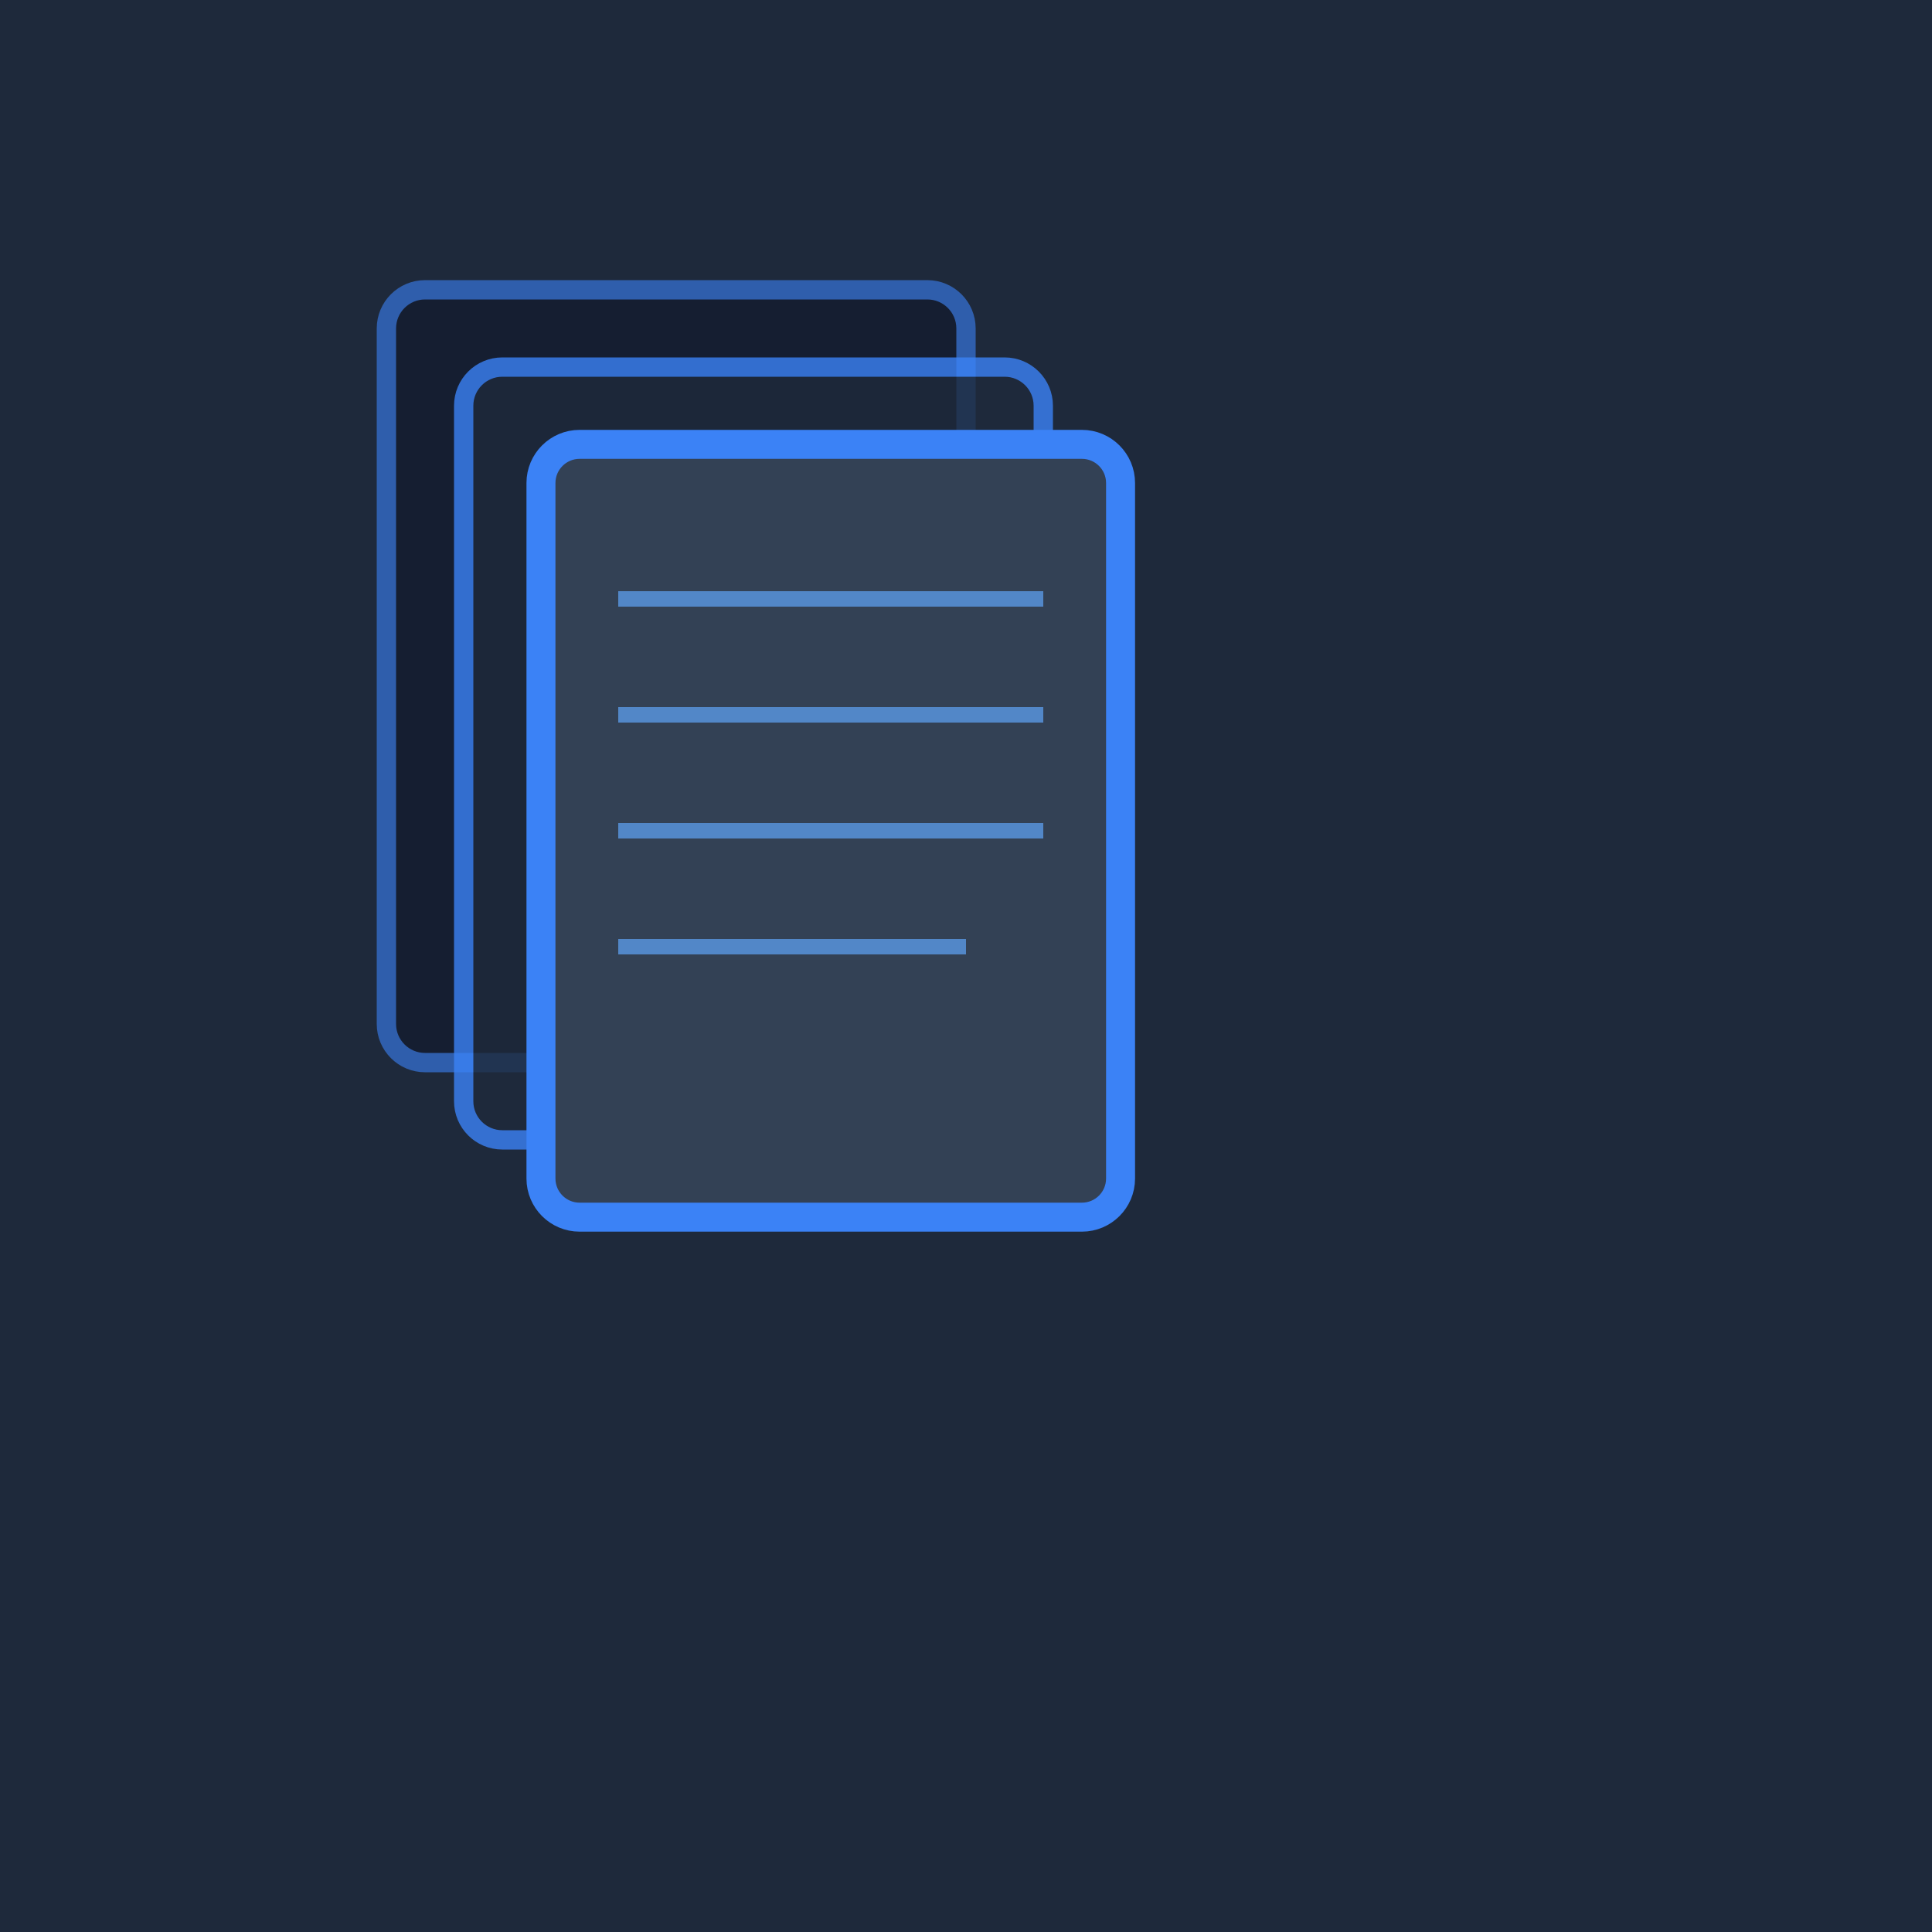
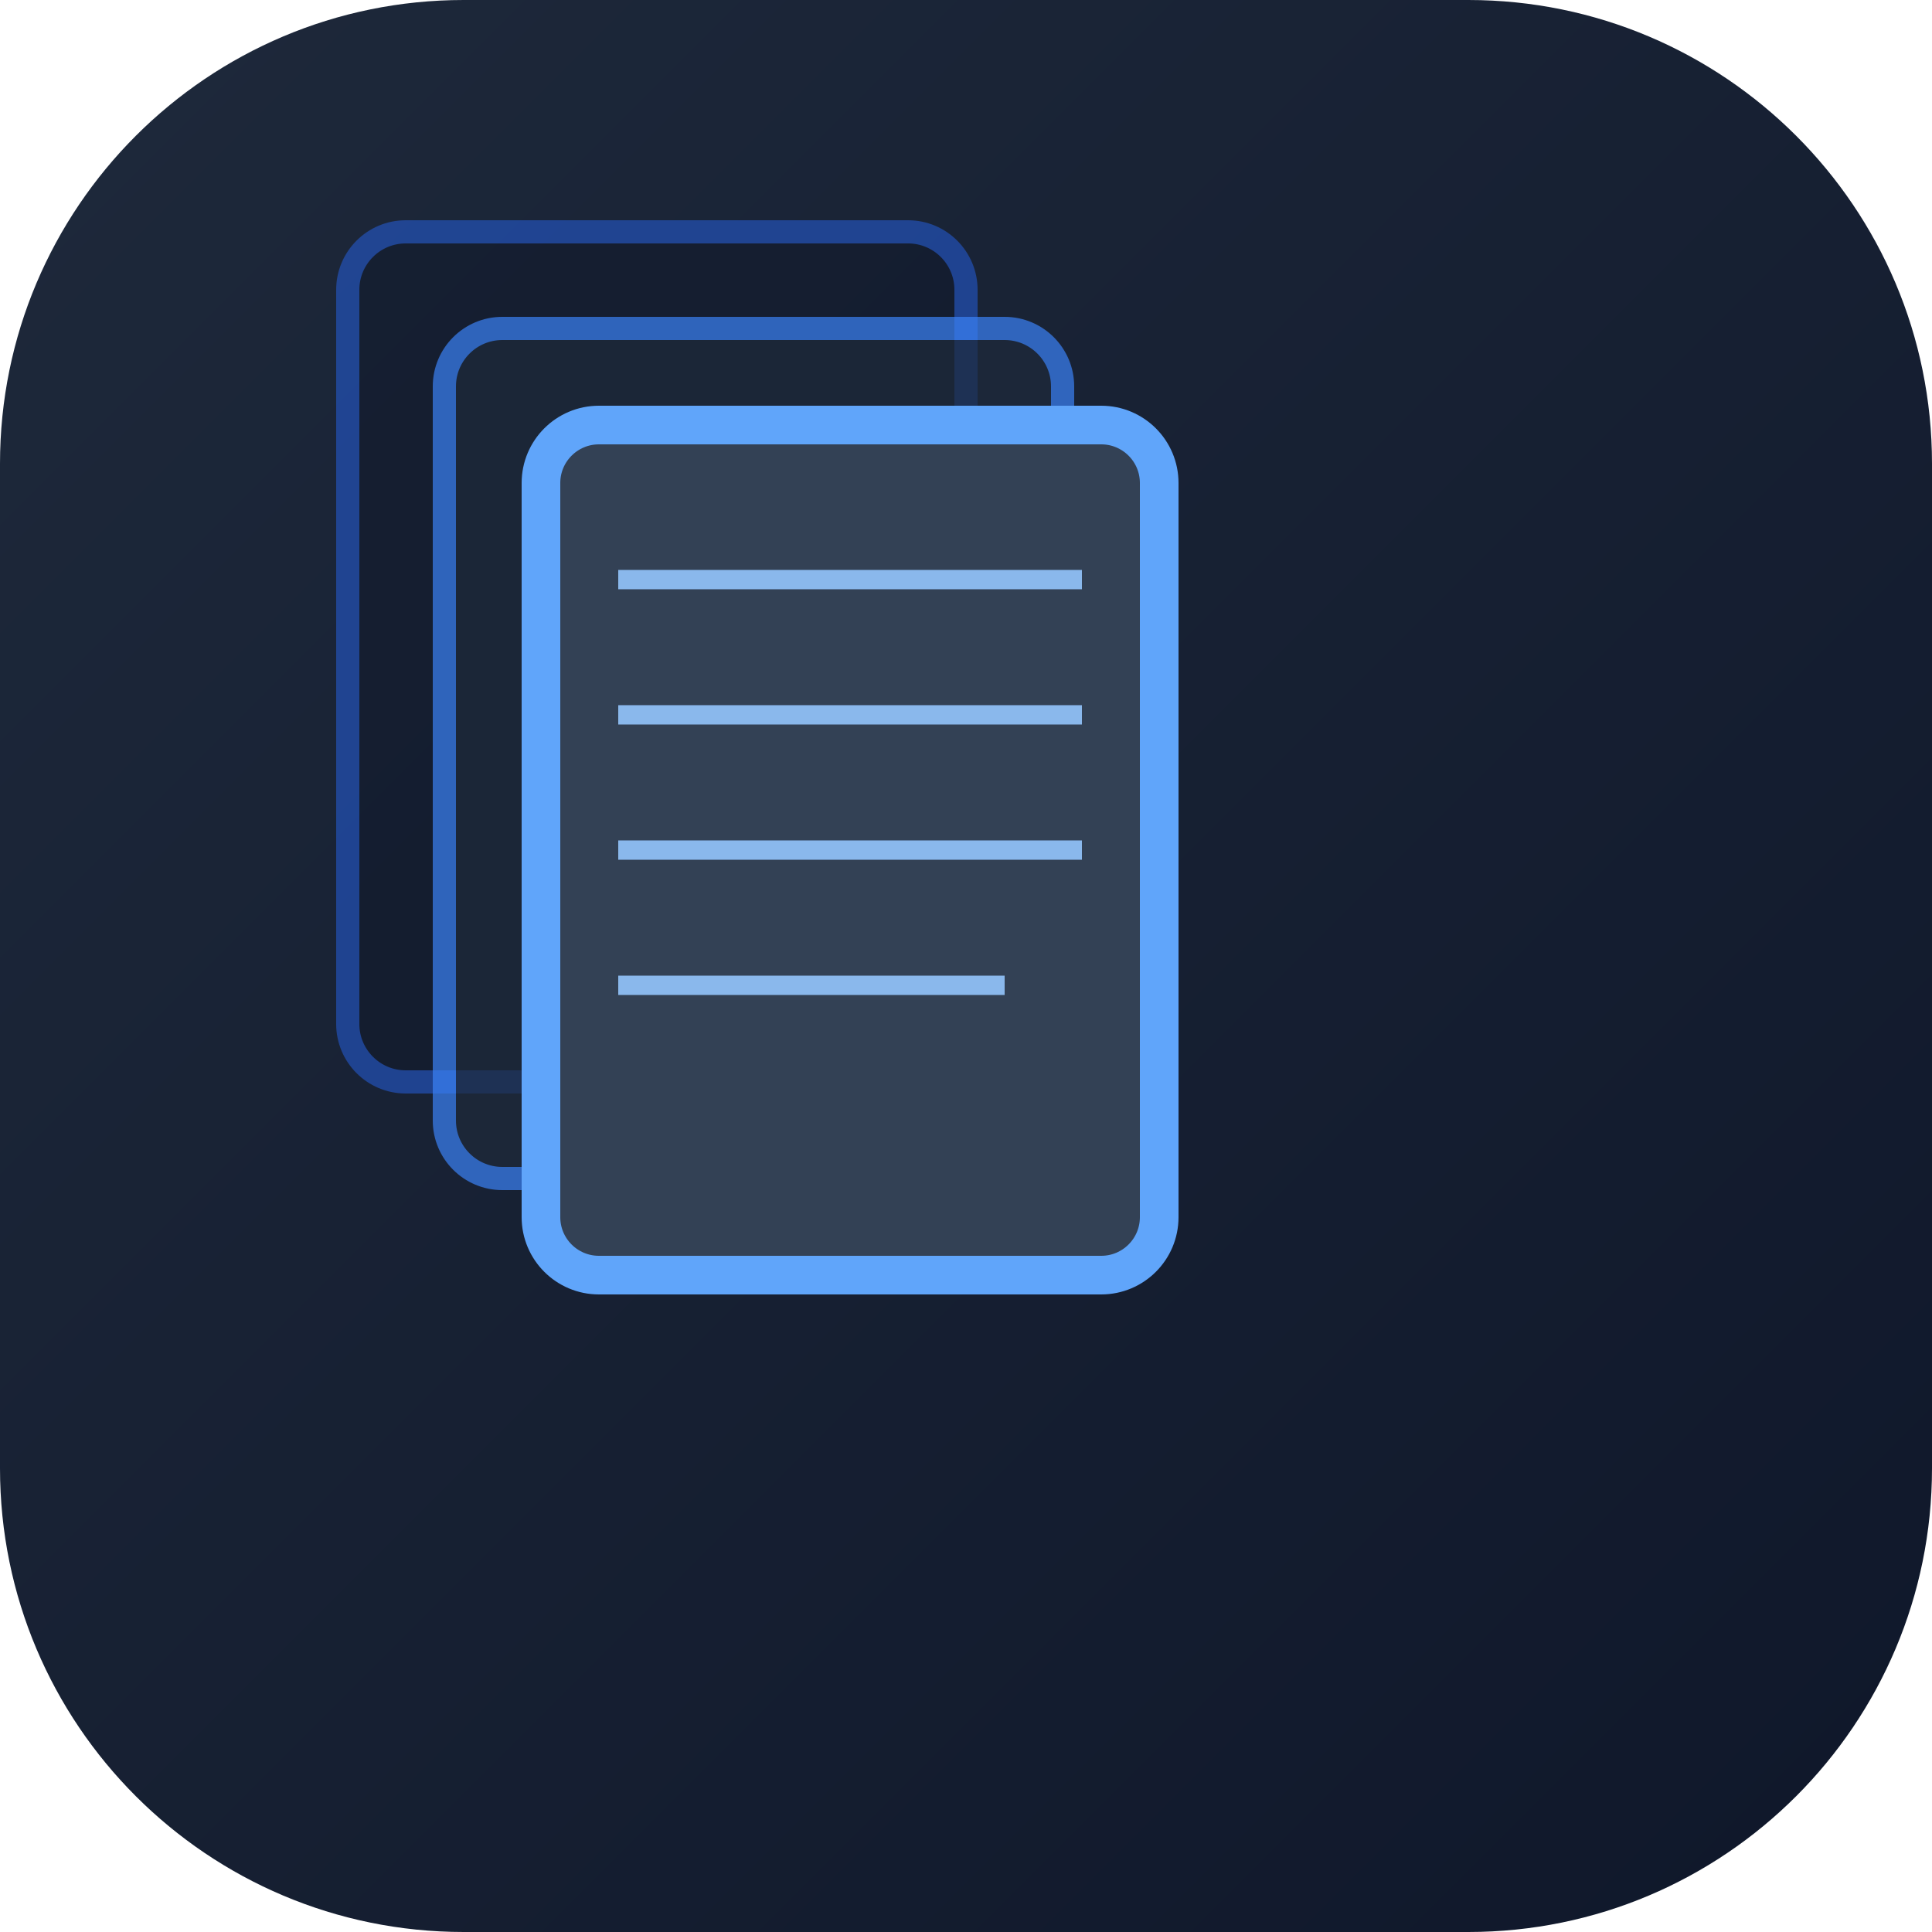
<svg xmlns="http://www.w3.org/2000/svg" viewBox="0 0 100 100">
-   <rect width="100" height="100" fill="#1E293B" />
-   <g transform="translate(20, 15)">
-     <rect x="0" y="0" width="30" height="40" rx="2" fill="#0F172A" stroke="#3B82F6" stroke-width="1" opacity="0.6" />
-     <rect x="4" y="4" width="30" height="40" rx="2" fill="#1E293B" stroke="#3B82F6" stroke-width="1" opacity="0.8" />
-     <rect x="8" y="8" width="30" height="40" rx="2" fill="#334155" stroke="#3B82F6" stroke-width="1.5" />
-     <line x1="12" y1="16" x2="34" y2="16" stroke="#60A5FA" stroke-width="0.8" opacity="0.7" />
-     <line x1="12" y1="22" x2="34" y2="22" stroke="#60A5FA" stroke-width="0.8" opacity="0.7" />
-     <line x1="12" y1="28" x2="34" y2="28" stroke="#60A5FA" stroke-width="0.8" opacity="0.7" />
-     <line x1="12" y1="34" x2="30" y2="34" stroke="#60A5FA" stroke-width="0.8" opacity="0.7" />
+   <defs>
+     <linearGradient id="bgGradient" x1="0%" y1="0%" x2="100%" y2="100%">
+       <stop offset="0%" style="stop-color:#1E293B;stop-opacity:1" />
+       <stop offset="100%" style="stop-color:#0F172A;stop-opacity:1" />
+     </linearGradient>
+   </defs>
+   <rect width="100" height="100" rx="24" fill="url(#bgGradient)" />
+   <g transform="translate(18, 12)">
+     <rect x="0" y="0" width="32" height="44" rx="3" fill="#0F172A" stroke="#2563EB" stroke-width="1.2" opacity="0.5" />
+     <rect x="5" y="5" width="32" height="44" rx="3" fill="#1E293B" stroke="#3B82F6" stroke-width="1.2" opacity="0.7" />
+     <rect x="10" y="10" width="32" height="44" rx="3" fill="#334155" stroke="#60A5FA" stroke-width="2" />
+     <line x1="14" y1="18" x2="38" y2="18" stroke="#93C5FD" stroke-width="1" opacity="0.9" />
+     <line x1="14" y1="25" x2="38" y2="25" stroke="#93C5FD" stroke-width="1" opacity="0.9" />
+     <line x1="14" y1="32" x2="38" y2="32" stroke="#93C5FD" stroke-width="1" opacity="0.9" />
+     <line x1="14" y1="39" x2="34" y2="39" stroke="#93C5FD" stroke-width="1" opacity="0.9" />
  </g>
</svg>
